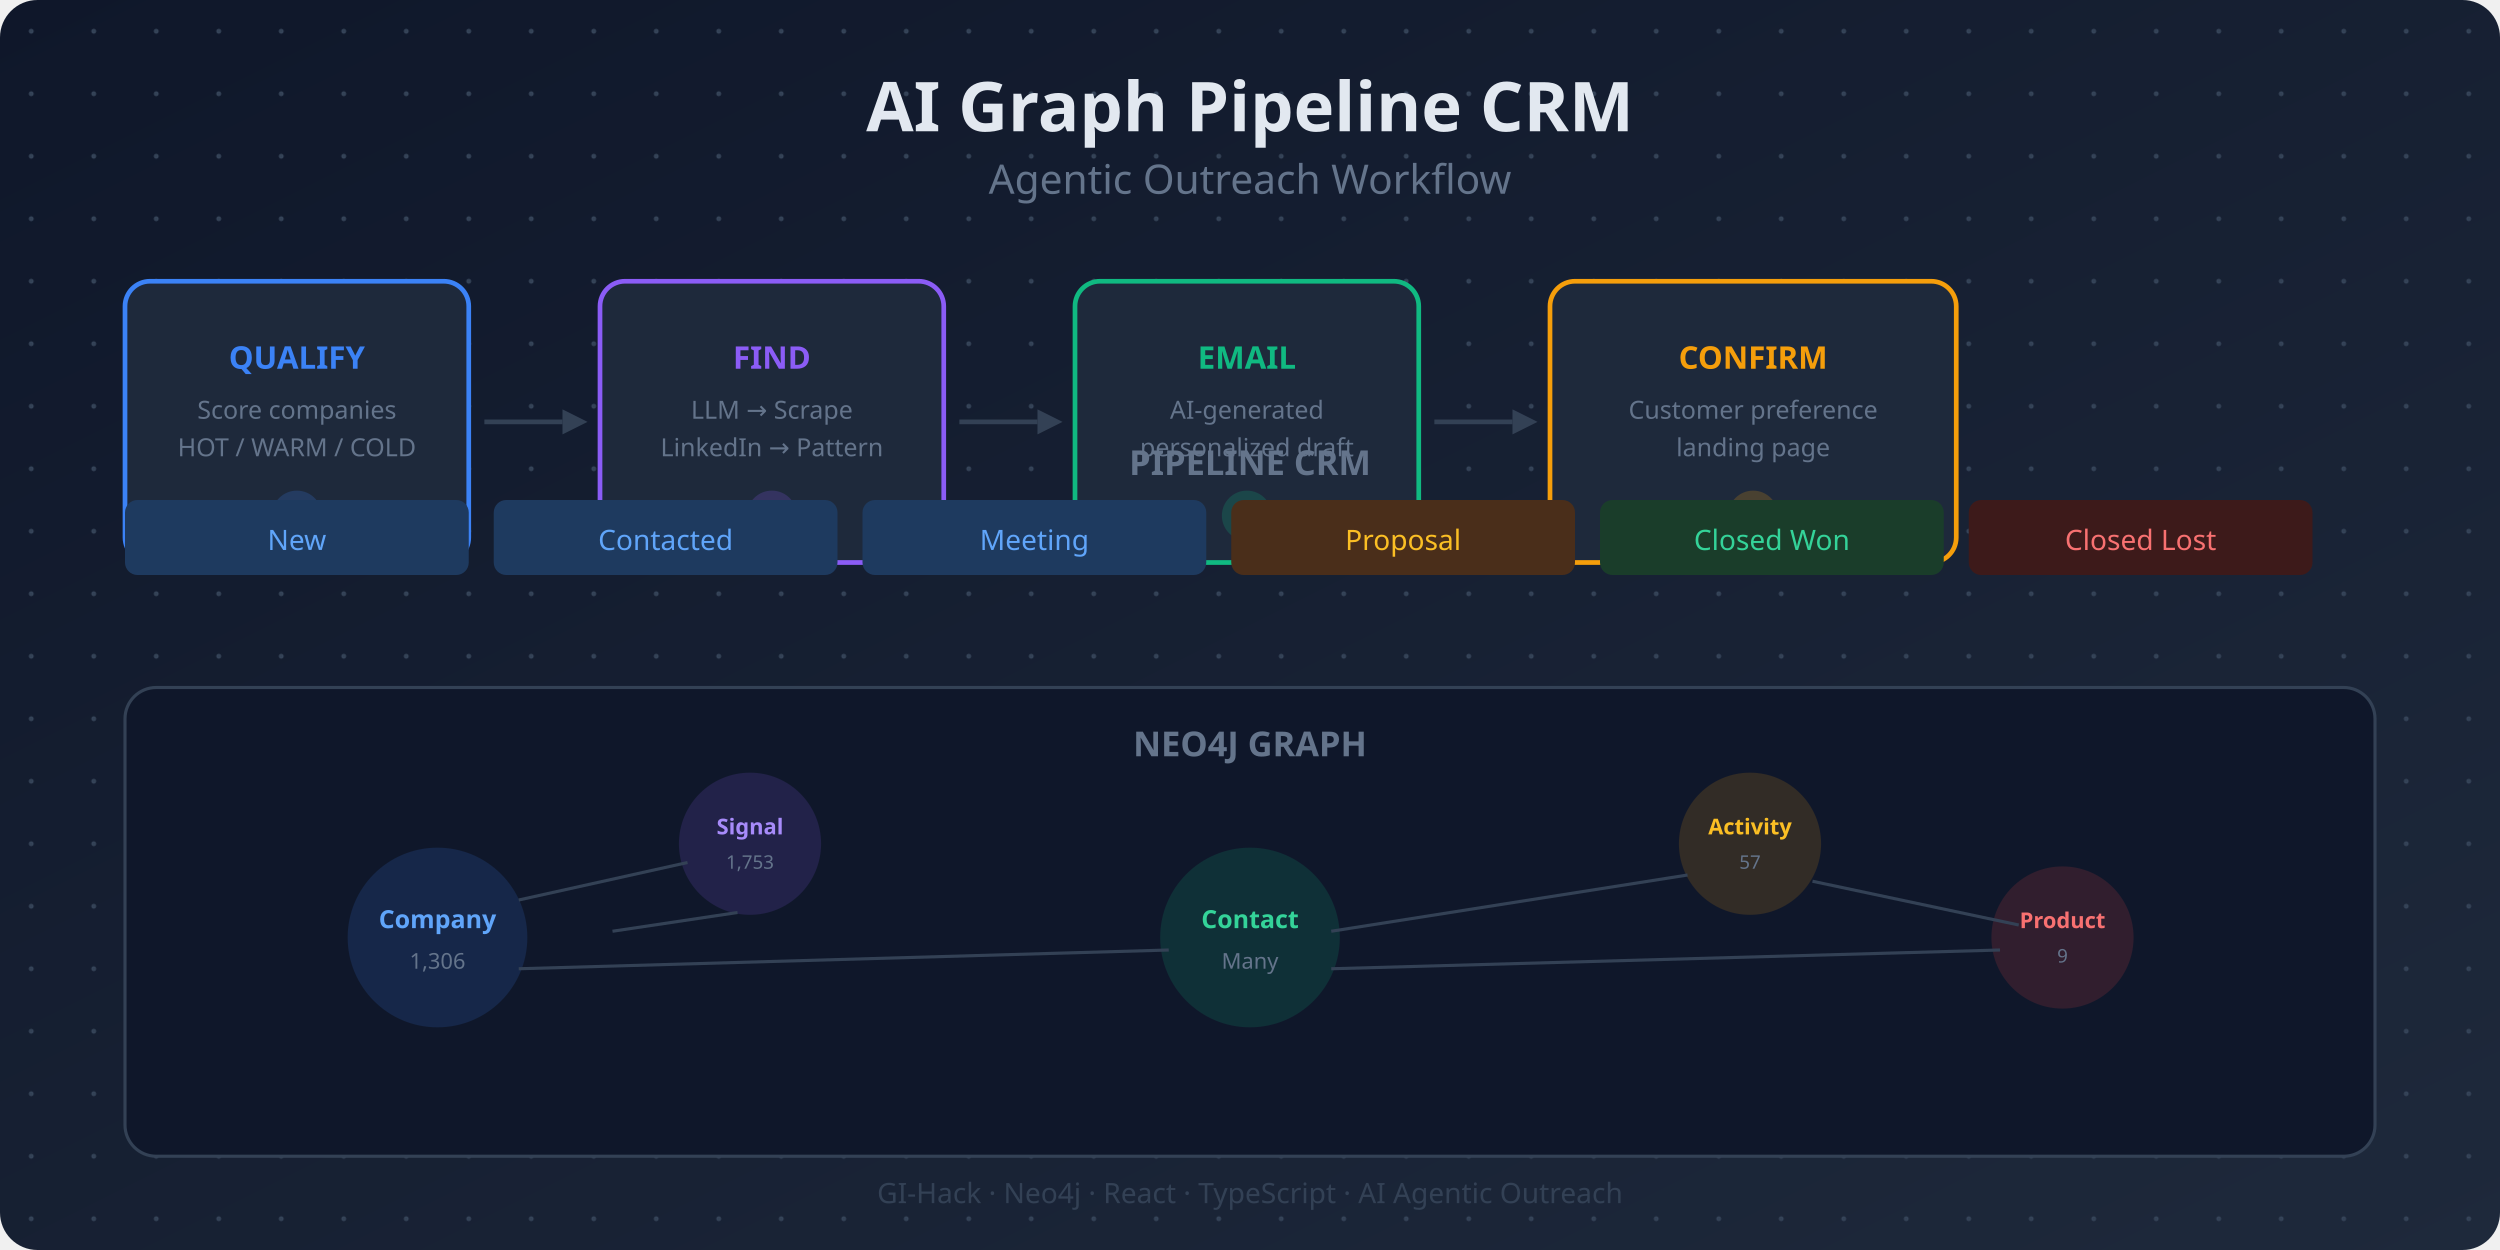
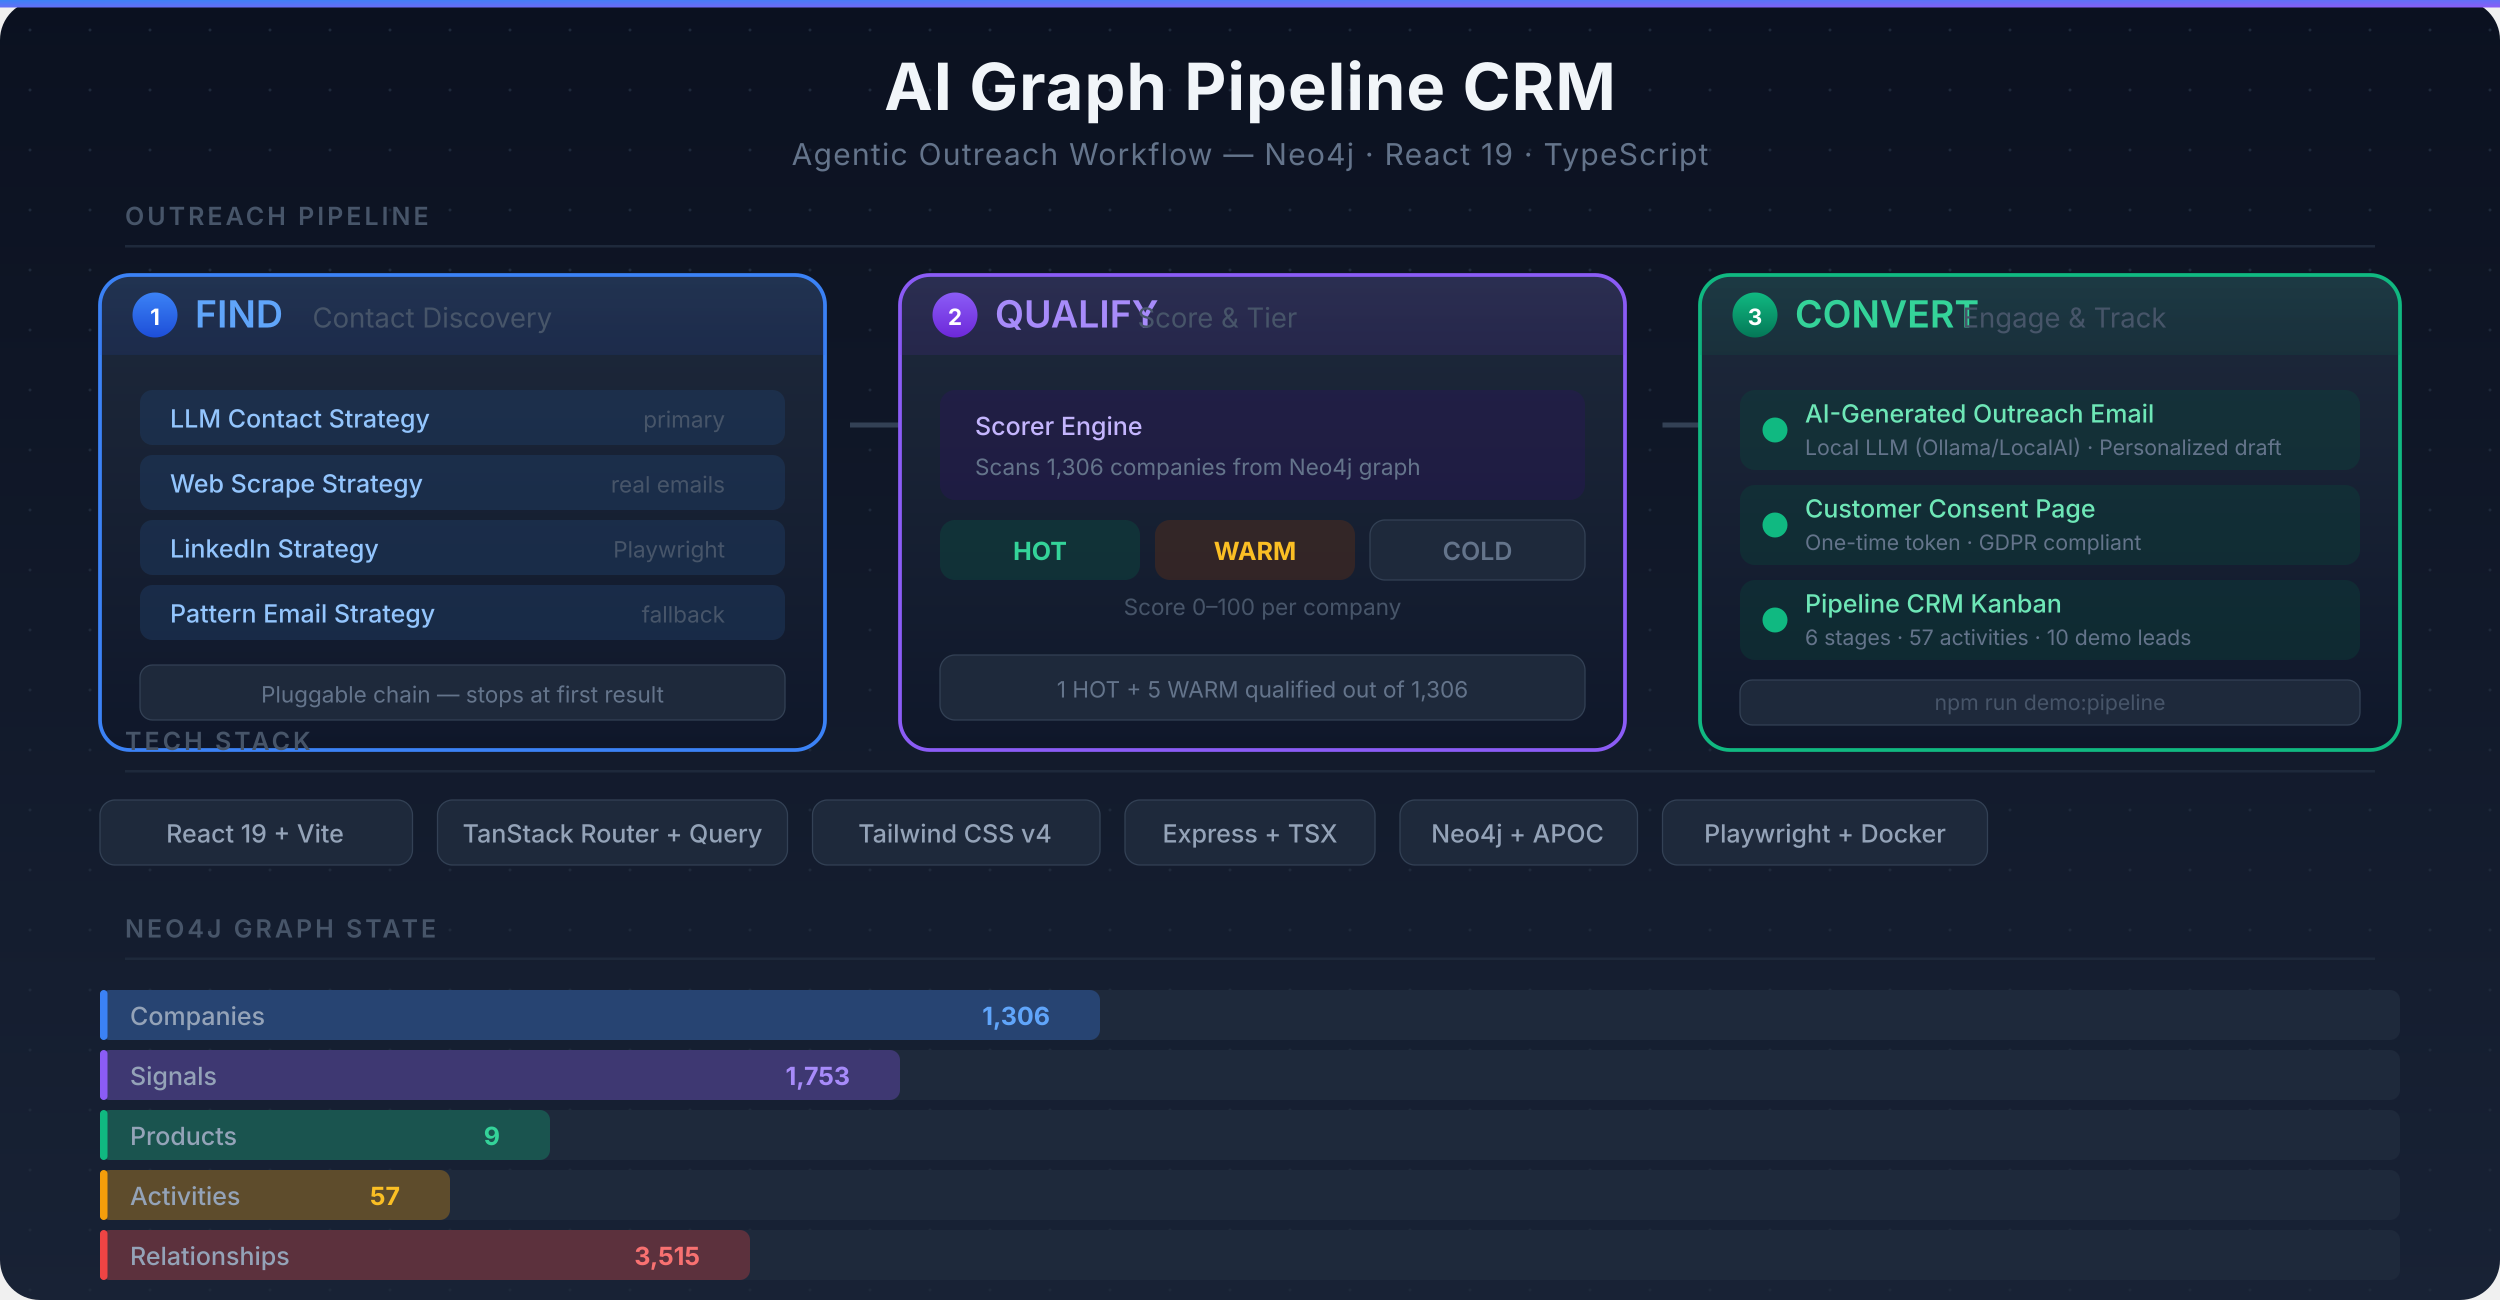
- <svg xmlns="http://www.w3.org/2000/svg" viewBox="0 0 800 400">
+ <svg xmlns="http://www.w3.org/2000/svg" viewBox="0 0 1000 520" font-family="'Inter','SF Pro Display','Segoe UI',system-ui,sans-serif">
  <defs>
-     <linearGradient id="bg" x1="0" y1="0" x2="1" y2="1">
-       <stop offset="0%" stop-color="#0f172a" />
-       <stop offset="100%" stop-color="#1e293b" />
+     <linearGradient id="bg" x1="0" y1="0" x2="0" y2="1">
+       <stop offset="0%" stop-color="#0b1120" />
+       <stop offset="100%" stop-color="#182235" />
    </linearGradient>
-     <linearGradient id="neon" x1="0" y1="0" x2="1" y2="1">
+     <linearGradient id="accent" x1="0" y1="0" x2="1" y2="1">
      <stop offset="0%" stop-color="#3b82f6" />
      <stop offset="100%" stop-color="#8b5cf6" />
    </linearGradient>
-     <filter id="glow">
-       <feGaussianBlur stdDeviation="2" result="blur" />
-       <feMerge>
-         <feMergeNode in="blur" />
-         <feMergeNode in="SourceGraphic" />
-       </feMerge>
-     </filter>
+     <linearGradient id="blue" x1="0" y1="0" x2="0" y2="1">
+       <stop offset="0%" stop-color="#3b82f6" />
+       <stop offset="100%" stop-color="#1d4ed8" />
+     </linearGradient>
+     <linearGradient id="purple" x1="0" y1="0" x2="0" y2="1">
+       <stop offset="0%" stop-color="#8b5cf6" />
+       <stop offset="100%" stop-color="#6d28d9" />
+     </linearGradient>
+     <linearGradient id="green" x1="0" y1="0" x2="0" y2="1">
+       <stop offset="0%" stop-color="#10b981" />
+       <stop offset="100%" stop-color="#047857" />
+     </linearGradient>
+     <linearGradient id="card" x1="0" y1="0" x2="0" y2="1">
+       <stop offset="0%" stop-color="#1e293b" />
+       <stop offset="100%" stop-color="#0f172a" />
+     </linearGradient>
  </defs>
-   <rect width="800" height="400" fill="url(#bg)" rx="12" />
-   <pattern id="dots" x="0" y="0" width="20" height="20" patternUnits="userSpaceOnUse">
-     <circle cx="10" cy="10" r="0.8" fill="#334155" />
+   <rect width="1000" height="520" fill="url(#bg)" rx="16" />
+   <rect x="0" y="0" width="1000" height="3" fill="url(#accent)" />
+   <pattern id="dots" x="0" y="0" width="24" height="24" patternUnits="userSpaceOnUse">
+     <circle cx="12" cy="12" r="0.6" fill="#1e293b" />
  </pattern>
-   <rect width="800" height="400" fill="url(#dots)" />
-   <text x="400" y="42" text-anchor="middle" font-family="system-ui, sans-serif" font-size="22" font-weight="700" fill="#e2e8f0">AI Graph Pipeline CRM</text>
-   <text x="400" y="62" text-anchor="middle" font-family="system-ui, sans-serif" font-size="13" fill="#64748b">Agentic Outreach Workflow</text>
-   <g transform="translate(40, 90)">
-     <rect x="0" y="0" width="110" height="90" rx="8" fill="#1e293b" stroke="#3b82f6" stroke-width="1.5" />
-     <text x="55" y="28" text-anchor="middle" font-family="system-ui" font-size="10" fill="#3b82f6" font-weight="600">QUALIFY</text>
-     <text x="55" y="44" text-anchor="middle" font-family="system-ui" font-size="8" fill="#64748b">Score companies</text>
-     <text x="55" y="56" text-anchor="middle" font-family="system-ui" font-size="8" fill="#64748b">HOT / WARM / COLD</text>
-     <circle cx="55" cy="75" r="8" fill="#3b82f6" opacity="0.2" />
-     <text x="55" y="79" text-anchor="middle" font-family="system-ui" font-size="8" fill="#3b82f6">1</text>
-     <line x1="115" y1="45" x2="140" y2="45" stroke="#334155" stroke-width="1.5" />
-     <polygon points="140,41 148,45 140,49" fill="#334155" />
-     <rect x="152" y="0" width="110" height="90" rx="8" fill="#1e293b" stroke="#8b5cf6" stroke-width="1.5" />
-     <text x="207" y="28" text-anchor="middle" font-family="system-ui" font-size="10" fill="#8b5cf6" font-weight="600">FIND</text>
-     <text x="207" y="44" text-anchor="middle" font-family="system-ui" font-size="8" fill="#64748b">LLM → Scrape</text>
-     <text x="207" y="56" text-anchor="middle" font-family="system-ui" font-size="8" fill="#64748b">LinkedIn → Pattern</text>
-     <circle cx="207" cy="75" r="8" fill="#8b5cf6" opacity="0.2" />
-     <text x="207" y="79" text-anchor="middle" font-family="system-ui" font-size="8" fill="#8b5cf6">2</text>
-     <line x1="267" y1="45" x2="292" y2="45" stroke="#334155" stroke-width="1.5" />
-     <polygon points="292,41 300,45 292,49" fill="#334155" />
-     <rect x="304" y="0" width="110" height="90" rx="8" fill="#1e293b" stroke="#10b981" stroke-width="1.5" />
-     <text x="359" y="28" text-anchor="middle" font-family="system-ui" font-size="10" fill="#10b981" font-weight="600">EMAIL</text>
-     <text x="359" y="44" text-anchor="middle" font-family="system-ui" font-size="8" fill="#64748b">AI-generated</text>
-     <text x="359" y="56" text-anchor="middle" font-family="system-ui" font-size="8" fill="#64748b">personalized draft</text>
-     <circle cx="359" cy="75" r="8" fill="#10b981" opacity="0.2" />
-     <text x="359" y="79" text-anchor="middle" font-family="system-ui" font-size="8" fill="#10b981">3</text>
-     <line x1="419" y1="45" x2="444" y2="45" stroke="#334155" stroke-width="1.5" />
-     <polygon points="444,41 452,45 444,49" fill="#334155" />
-     <rect x="456" y="0" width="130" height="90" rx="8" fill="#1e293b" stroke="#f59e0b" stroke-width="1.5" />
-     <text x="521" y="28" text-anchor="middle" font-family="system-ui" font-size="10" fill="#f59e0b" font-weight="600">CONFIRM</text>
-     <text x="521" y="44" text-anchor="middle" font-family="system-ui" font-size="8" fill="#64748b">Customer preference</text>
-     <text x="521" y="56" text-anchor="middle" font-family="system-ui" font-size="8" fill="#64748b">landing page</text>
-     <circle cx="521" cy="75" r="8" fill="#f59e0b" opacity="0.2" />
-     <text x="521" y="79" text-anchor="middle" font-family="system-ui" font-size="8" fill="#f59e0b">4</text>
+   <rect width="1000" height="520" fill="url(#dots)" rx="16" />
+   <text x="500" y="44" text-anchor="middle" font-size="26" font-weight="700" fill="#f1f5f9" letter-spacing="0.4">AI Graph Pipeline CRM</text>
+   <text x="500" y="66" text-anchor="middle" font-size="12" fill="#64748b" letter-spacing="0.5">Agentic Outreach Workflow — Neo4j · React 19 · TypeScript</text>
+   <g transform="translate(0, 90)">
+     <text x="50" y="0" font-size="10" fill="#475569" font-weight="600" letter-spacing="1.2">OUTREACH PIPELINE</text>
+     <rect x="50" y="8" width="900" height="1" fill="#1e293b" />
+     <line x1="340" y1="80" x2="398" y2="80" stroke="#334155" stroke-width="2" />
+     <polygon points="398,76 410,80 398,84" fill="#475569" />
+     <line x1="665" y1="80" x2="723" y2="80" stroke="#334155" stroke-width="2" />
+     <polygon points="723,76 735,80 723,84" fill="#475569" />
+     <g>
+       <rect x="40" y="20" width="290" height="190" rx="12" fill="url(#card)" stroke="#3b82f6" stroke-width="1.5" />
+       <path d="M40,32 Q40,20 52,20 L318,20 Q330,20 330,32 L330,52 L40,52 Z" fill="url(#blue)" opacity="0.12" />
+       <circle cx="62" cy="36" r="9" fill="url(#blue)" />
+       <text x="62" y="40" text-anchor="middle" font-size="9" fill="#fff" font-weight="700">1</text>
+       <text x="78" y="41" font-size="15" fill="#60a5fa" font-weight="600">FIND</text>
+       <text x="125" y="41" font-size="11" fill="#475569">Contact Discovery</text>
+       <rect x="56" y="66" width="258" height="22" rx="5" fill="#1e3a5f" opacity="0.5" />
+       <text x="68" y="81" font-size="10" fill="#93c5fd" font-weight="500">LLM Contact Strategy</text>
+       <text x="290" y="81" text-anchor="end" font-size="9" fill="#475569">primary</text>
+       <rect x="56" y="92" width="258" height="22" rx="5" fill="#1e3a5f" opacity="0.5" />
+       <text x="68" y="107" font-size="10" fill="#93c5fd" font-weight="500">Web Scrape Strategy</text>
+       <text x="290" y="107" text-anchor="end" font-size="9" fill="#475569">real emails</text>
+       <rect x="56" y="118" width="258" height="22" rx="5" fill="#1e3a5f" opacity="0.5" />
+       <text x="68" y="133" font-size="10" fill="#93c5fd" font-weight="500">LinkedIn Strategy</text>
+       <text x="290" y="133" text-anchor="end" font-size="9" fill="#475569">Playwright</text>
+       <rect x="56" y="144" width="258" height="22" rx="5" fill="#1e3a5f" opacity="0.5" />
+       <text x="68" y="159" font-size="10" fill="#93c5fd" font-weight="500">Pattern Email Strategy</text>
+       <text x="290" y="159" text-anchor="end" font-size="9" fill="#475569">fallback</text>
+       <rect x="56" y="176" width="258" height="22" rx="5" fill="#1e293b" stroke="#334155" stroke-width="0.5" />
+       <text x="185" y="191" text-anchor="middle" font-size="9" fill="#64748b">Pluggable chain — stops at first result</text>
+     </g>
+     <g>
+       <rect x="360" y="20" width="290" height="190" rx="12" fill="url(#card)" stroke="#8b5cf6" stroke-width="1.5" />
+       <path d="M360,32 Q360,20 372,20 L638,20 Q650,20 650,32 L650,52 L360,52 Z" fill="url(#purple)" opacity="0.12" />
+       <circle cx="382" cy="36" r="9" fill="url(#purple)" />
+       <text x="382" y="40" text-anchor="middle" font-size="9" fill="#fff" font-weight="700">2</text>
+       <text x="398" y="41" font-size="15" fill="#a78bfa" font-weight="600">QUALIFY</text>
+       <text x="455" y="41" font-size="11" fill="#475569">Score &amp; Tier</text>
+       <rect x="376" y="66" width="258" height="44" rx="6" fill="#2e1065" opacity="0.3" />
+       <text x="390" y="84" font-size="10" fill="#c4b5fd" font-weight="500">Scorer Engine</text>
+       <text x="390" y="100" font-size="9" fill="#64748b">Scans 1,306 companies from Neo4j graph</text>
+       <rect x="376" y="118" width="80" height="24" rx="6" fill="#065f46" opacity="0.3" />
+       <text x="416" y="134" text-anchor="middle" font-size="10" fill="#34d399" font-weight="700">HOT</text>
+       <rect x="462" y="118" width="80" height="24" rx="6" fill="#78350f" opacity="0.3" />
+       <text x="502" y="134" text-anchor="middle" font-size="10" fill="#fbbf24" font-weight="700">WARM</text>
+       <rect x="548" y="118" width="86" height="24" rx="6" fill="#1e293b" stroke="#334155" stroke-width="0.5" />
+       <text x="591" y="134" text-anchor="middle" font-size="10" fill="#64748b" font-weight="600">COLD</text>
+       <text x="505" y="156" text-anchor="middle" font-size="9" fill="#475569">Score 0–100 per company</text>
+       <rect x="376" y="172" width="258" height="26" rx="6" fill="#1e293b" stroke="#334155" stroke-width="0.5" />
+       <text x="505" y="189" text-anchor="middle" font-size="9" fill="#64748b">1 HOT + 5 WARM qualified out of 1,306</text>
+     </g>
+     <g>
+       <rect x="680" y="20" width="280" height="190" rx="12" fill="url(#card)" stroke="#10b981" stroke-width="1.5" />
+       <path d="M680,32 Q680,20 692,20 L948,20 Q960,20 960,32 L960,52 L680,52 Z" fill="url(#green)" opacity="0.12" />
+       <circle cx="702" cy="36" r="9" fill="url(#green)" />
+       <text x="702" y="40" text-anchor="middle" font-size="9" fill="#fff" font-weight="700">3</text>
+       <text x="718" y="41" font-size="15" fill="#34d399" font-weight="600">CONVERT</text>
+       <text x="785" y="41" font-size="11" fill="#475569">Engage &amp; Track</text>
+       <rect x="696" y="66" width="248" height="32" rx="6" fill="#064e3b" opacity="0.3" />
+       <circle cx="710" cy="82" r="5" fill="#10b981" />
+       <text x="722" y="79" font-size="10" fill="#6ee7b7" font-weight="500">AI-Generated Outreach Email</text>
+       <text x="722" y="92" font-size="8.5" fill="#64748b">Local LLM (Ollama/LocalAI) · Personalized draft</text>
+       <rect x="696" y="104" width="248" height="32" rx="6" fill="#064e3b" opacity="0.3" />
+       <circle cx="710" cy="120" r="5" fill="#10b981" />
+       <text x="722" y="117" font-size="10" fill="#6ee7b7" font-weight="500">Customer Consent Page</text>
+       <text x="722" y="130" font-size="8.5" fill="#64748b">One-time token · GDPR compliant</text>
+       <rect x="696" y="142" width="248" height="32" rx="6" fill="#064e3b" opacity="0.3" />
+       <circle cx="710" cy="158" r="5" fill="#10b981" />
+       <text x="722" y="155" font-size="10" fill="#6ee7b7" font-weight="500">Pipeline CRM Kanban</text>
+       <text x="722" y="168" font-size="8.5" fill="#64748b">6 stages · 57 activities · 10 demo leads</text>
+       <rect x="696" y="182" width="248" height="18" rx="5" fill="#1e293b" stroke="#334155" stroke-width="0.5" />
+       <text x="820" y="194" text-anchor="middle" font-size="8.5" fill="#475569">npm run demo:pipeline</text>
+     </g>
  </g>
-   <g transform="translate(40, 220)">
-     <rect x="0" y="0" width="720" height="150" rx="10" fill="#0f172a" stroke="#334155" stroke-width="1" />
-     <text x="360" y="22" text-anchor="middle" font-family="system-ui" font-size="11" fill="#64748b" font-weight="600">NEO4J GRAPH</text>
-     <circle cx="100" cy="80" r="28" fill="#3b82f6" opacity="0.15" stroke="#3b82f6" stroke-width="1.5" />
-     <text x="100" y="77" text-anchor="middle" font-family="system-ui" font-size="8" fill="#60a5fa" font-weight="600">Company</text>
-     <text x="100" y="90" text-anchor="middle" font-family="system-ui" font-size="7" fill="#64748b">1,306</text>
-     <circle cx="200" cy="50" r="22" fill="#8b5cf6" opacity="0.15" stroke="#8b5cf6" stroke-width="1.5" />
-     <text x="200" y="47" text-anchor="middle" font-family="system-ui" font-size="7" fill="#a78bfa" font-weight="600">Signal</text>
-     <text x="200" y="58" text-anchor="middle" font-family="system-ui" font-size="6" fill="#64748b">1,753</text>
-     <circle cx="360" cy="80" r="28" fill="#10b981" opacity="0.15" stroke="#10b981" stroke-width="1.5" />
-     <text x="360" y="77" text-anchor="middle" font-family="system-ui" font-size="8" fill="#34d399" font-weight="600">Contact</text>
-     <text x="360" y="90" text-anchor="middle" font-family="system-ui" font-size="7" fill="#64748b">Many</text>
-     <circle cx="520" cy="50" r="22" fill="#f59e0b" opacity="0.15" stroke="#f59e0b" stroke-width="1.5" />
-     <text x="520" y="47" text-anchor="middle" font-family="system-ui" font-size="7" fill="#fbbf24" font-weight="600">Activity</text>
-     <text x="520" y="58" text-anchor="middle" font-family="system-ui" font-size="6" fill="#64748b">57</text>
-     <circle cx="620" cy="80" r="22" fill="#ef4444" opacity="0.15" stroke="#ef4444" stroke-width="1.5" />
-     <text x="620" y="77" text-anchor="middle" font-family="system-ui" font-size="7" fill="#f87171" font-weight="600">Product</text>
-     <text x="620" y="88" text-anchor="middle" font-family="system-ui" font-size="6" fill="#64748b">9</text>
-     <line x1="126" y1="68" x2="180" y2="56" stroke="#334155" stroke-width="1" />
-     <line x1="126" y1="90" x2="334" y2="84" stroke="#334155" stroke-width="1" />
-     <line x1="196" y1="72" x2="156" y2="78" stroke="#334155" stroke-width="1" />
-     <line x1="386" y1="78" x2="500" y2="60" stroke="#334155" stroke-width="1" />
-     <line x1="386" y1="90" x2="600" y2="84" stroke="#334155" stroke-width="1" />
-     <line x1="540" y1="62" x2="606" y2="76" stroke="#334155" stroke-width="1" />
+   <g transform="translate(0, 300)">
+     <text x="50" y="0" font-size="10" fill="#475569" font-weight="600" letter-spacing="1.2">TECH STACK</text>
+     <rect x="50" y="8" width="900" height="1" fill="#1e293b" />
+     <g transform="translate(40, 20)">
+       <rect x="0" y="0" width="125" height="26" rx="6" fill="#1e293b" stroke="#334155" stroke-width="0.5" />
+       <text x="62" y="17" text-anchor="middle" font-size="10" fill="#94a3b8" font-weight="500">React 19 + Vite</text>
+       <rect x="135" y="0" width="140" height="26" rx="6" fill="#1e293b" stroke="#334155" stroke-width="0.5" />
+       <text x="205" y="17" text-anchor="middle" font-size="10" fill="#94a3b8" font-weight="500">TanStack Router + Query</text>
+       <rect x="285" y="0" width="115" height="26" rx="6" fill="#1e293b" stroke="#334155" stroke-width="0.5" />
+       <text x="342" y="17" text-anchor="middle" font-size="10" fill="#94a3b8" font-weight="500">Tailwind CSS v4</text>
+       <rect x="410" y="0" width="100" height="26" rx="6" fill="#1e293b" stroke="#334155" stroke-width="0.5" />
+       <text x="460" y="17" text-anchor="middle" font-size="10" fill="#94a3b8" font-weight="500">Express + TSX</text>
+       <rect x="520" y="0" width="95" height="26" rx="6" fill="#1e293b" stroke="#334155" stroke-width="0.5" />
+       <text x="567" y="17" text-anchor="middle" font-size="10" fill="#94a3b8" font-weight="500">Neo4j + APOC</text>
+       <rect x="625" y="0" width="130" height="26" rx="6" fill="#1e293b" stroke="#334155" stroke-width="0.5" />
+       <text x="690" y="17" text-anchor="middle" font-size="10" fill="#94a3b8" font-weight="500">Playwright + Docker</text>
+     </g>
+     <text x="50" y="75" font-size="10" fill="#475569" font-weight="600" letter-spacing="1.2">NEO4J GRAPH STATE</text>
+     <rect x="50" y="83" width="900" height="1" fill="#1e293b" />
+     <g transform="translate(40, 96)">
+       <rect x="0" y="0" width="920" height="20" rx="4" fill="#1e293b" />
+       <rect x="0" y="0" width="400" height="20" rx="4" fill="#3b82f6" opacity="0.3" />
+       <rect x="0" y="0" width="3" height="20" rx="1.5" fill="#3b82f6" />
+       <text x="12" y="14" font-size="10" fill="#94a3b8" font-weight="500">Companies</text>
+       <text x="380" y="14" text-anchor="end" font-size="10" fill="#60a5fa" font-weight="700">1,306</text>
+       <rect x="0" y="24" width="920" height="20" rx="4" fill="#1e293b" />
+       <rect x="0" y="24" width="320" height="20" rx="4" fill="#8b5cf6" opacity="0.3" />
+       <rect x="0" y="24" width="3" height="20" rx="1.5" fill="#8b5cf6" />
+       <text x="12" y="38" font-size="10" fill="#94a3b8" font-weight="500">Signals</text>
+       <text x="300" y="38" text-anchor="end" font-size="10" fill="#a78bfa" font-weight="700">1,753</text>
+       <rect x="0" y="48" width="920" height="20" rx="4" fill="#1e293b" />
+       <rect x="0" y="48" width="180" height="20" rx="4" fill="#10b981" opacity="0.3" />
+       <rect x="0" y="48" width="3" height="20" rx="1.5" fill="#10b981" />
+       <text x="12" y="62" font-size="10" fill="#94a3b8" font-weight="500">Products</text>
+       <text x="160" y="62" text-anchor="end" font-size="10" fill="#34d399" font-weight="700">9</text>
+       <rect x="0" y="72" width="920" height="20" rx="4" fill="#1e293b" />
+       <rect x="0" y="72" width="140" height="20" rx="4" fill="#f59e0b" opacity="0.3" />
+       <rect x="0" y="72" width="3" height="20" rx="1.5" fill="#f59e0b" />
+       <text x="12" y="86" font-size="10" fill="#94a3b8" font-weight="500">Activities</text>
+       <text x="120" y="86" text-anchor="end" font-size="10" fill="#fbbf24" font-weight="700">57</text>
+       <rect x="0" y="96" width="920" height="20" rx="4" fill="#1e293b" />
+       <rect x="0" y="96" width="260" height="20" rx="4" fill="#ef4444" opacity="0.3" />
+       <rect x="0" y="96" width="3" height="20" rx="1.5" fill="#ef4444" />
+       <text x="12" y="110" font-size="10" fill="#94a3b8" font-weight="500">Relationships</text>
+       <text x="240" y="110" text-anchor="end" font-size="10" fill="#f87171" font-weight="700">3,515</text>
+     </g>
  </g>
-   <g transform="translate(40, 140)">
-     <text x="360" y="12" text-anchor="middle" font-family="system-ui" font-size="11" fill="#64748b" font-weight="600">PIPELINE CRM</text>
-     <rect x="0" y="20" width="110" height="24" rx="4" fill="#1e3a5f" />
-     <text x="55" y="36" text-anchor="middle" font-family="system-ui" font-size="9" fill="#60a5fa">New</text>
-     <rect x="118" y="20" width="110" height="24" rx="4" fill="#1e3a5f" />
-     <text x="173" y="36" text-anchor="middle" font-family="system-ui" font-size="9" fill="#60a5fa">Contacted</text>
-     <rect x="236" y="20" width="110" height="24" rx="4" fill="#1e3a5f" />
-     <text x="291" y="36" text-anchor="middle" font-family="system-ui" font-size="9" fill="#60a5fa">Meeting</text>
-     <rect x="354" y="20" width="110" height="24" rx="4" fill="#4a2e1a" />
-     <text x="409" y="36" text-anchor="middle" font-family="system-ui" font-size="9" fill="#fbbf24">Proposal</text>
-     <rect x="472" y="20" width="110" height="24" rx="4" fill="#1a3d2a" />
-     <text x="527" y="36" text-anchor="middle" font-family="system-ui" font-size="9" fill="#34d399">Closed Won</text>
-     <rect x="590" y="20" width="110" height="24" rx="4" fill="#3d1a1a" />
-     <text x="645" y="36" text-anchor="middle" font-family="system-ui" font-size="9" fill="#f87171">Closed Lost</text>
-     <line x1="52" y1="16" x2="52" y2="14" stroke="none" />
-   </g>
-   <text x="400" y="385" text-anchor="middle" font-family="system-ui" font-size="9" fill="#334155">GI-Hack · Neo4j · React · TypeScript · AI Agentic Outreach</text>
</svg>
